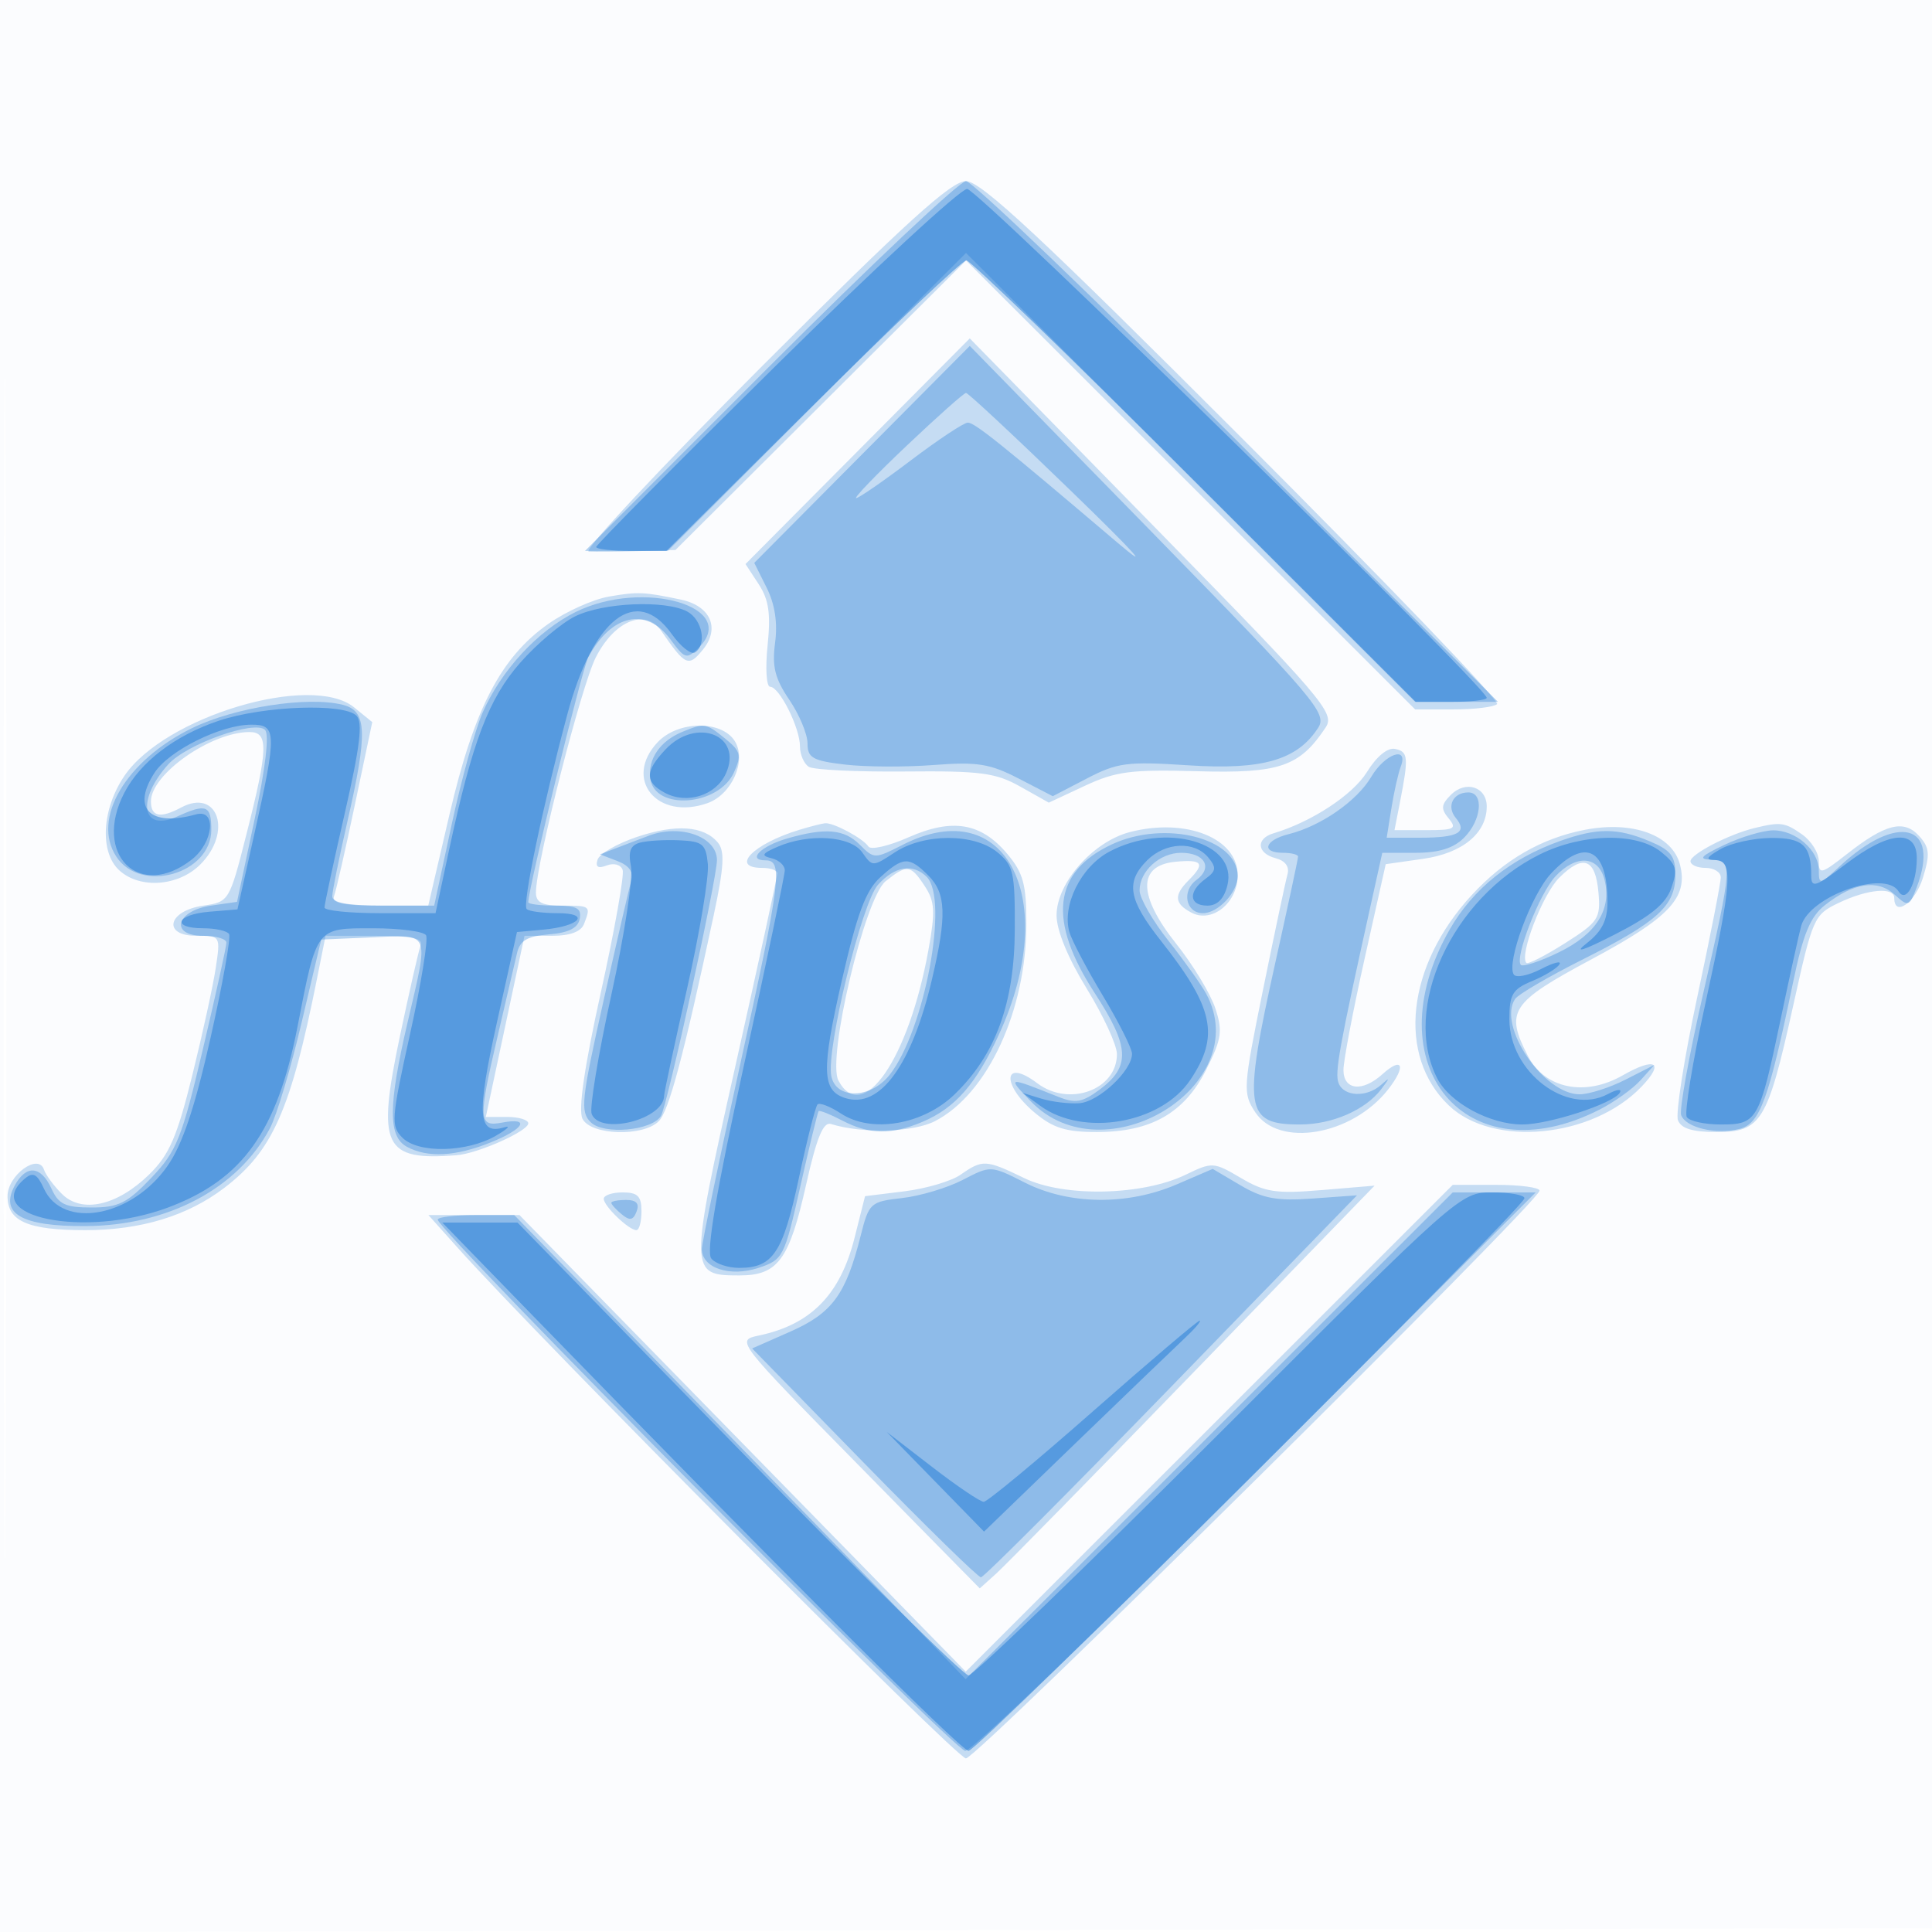
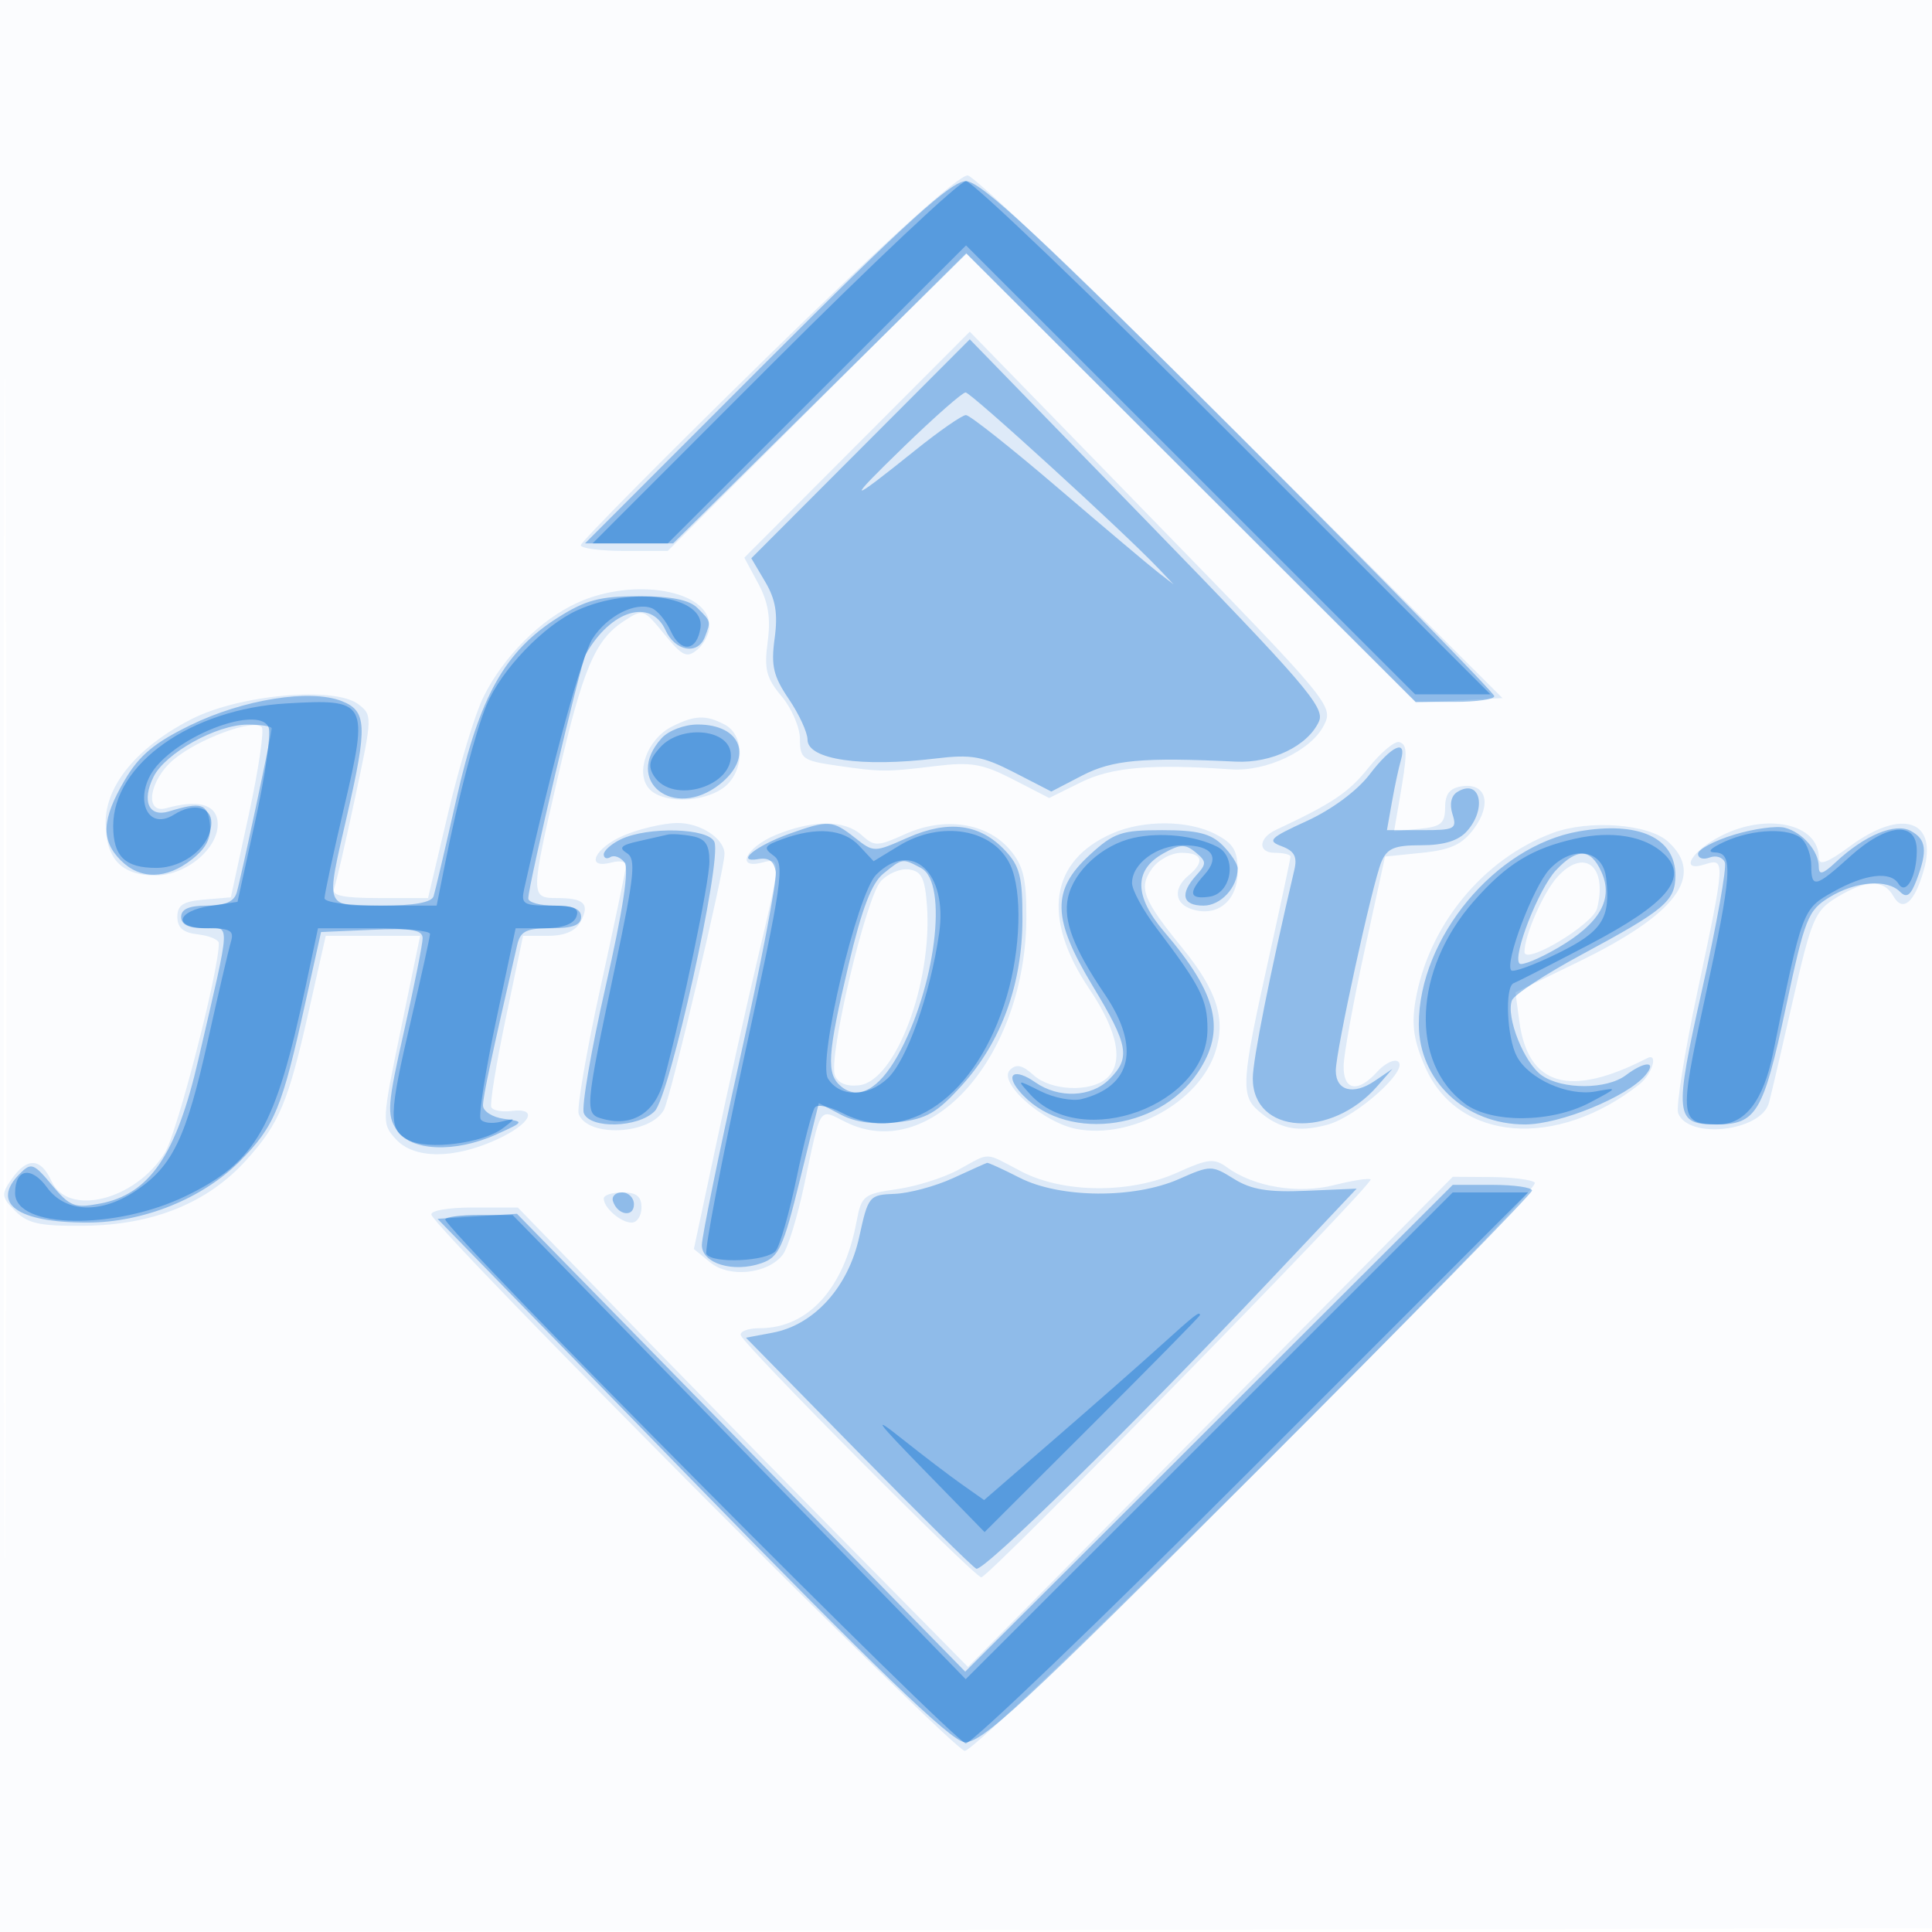
<svg xmlns="http://www.w3.org/2000/svg" width="256" height="256">
  <path fill-opacity=".016" d="M0 128.004v128.004l128.25-.254 128.25-.254.254-127.75L257.008 0H0v128.004m.485.496c0 70.4.119 99.053.265 63.672.146-35.38.146-92.98 0-128C.604 29.153.485 58.1.485 128.5" fill="#1976D2" fill-rule="evenodd" />
-   <path fill-opacity=".235" d="M101 48.5C87.533 61.975 77.187 73.04 78.008 73.089c.82.049 3.742.021 6.492-.061l5-.151 19.252-19.18 19.251-19.181 29.755 29.742L187.512 94h5.077c2.793 0 5.395-.318 5.783-.706.388-.388-14.722-16.138-33.578-35C137.936 31.427 129.967 24 127.998 24c-1.95 0-8.004 5.495-26.998 24.5m12.642 11.29L98.784 74.741l1.744 2.662c1.346 2.053 1.616 3.914 1.181 8.13-.311 3.007-.159 5.467.338 5.467 1.229 0 3.953 5.437 3.953 7.891 0 1.095.529 2.318 1.176 2.718.646.399 6.369.677 12.717.617 10.029-.096 12.035.167 15.311 2.009l3.77 2.119 4.763-2.225c4.12-1.925 6.138-2.186 14.953-1.937 10.855.307 13.514-.602 16.966-5.8 1.266-1.908-.234-3.663-22.9-26.797L128.5 44.84l-14.858 14.95M80.691 79.049c-2.095.36-5.695 1.977-8 3.592-6.315 4.426-9.858 11.239-13.12 25.232L56.744 120h-6.479c-4.77 0-6.354-.33-6.004-1.25.261-.687 1.508-6.159 2.771-12.158l2.295-10.908-2.413-1.96c-5.646-4.584-25.081 1.213-30.424 9.076-3.013 4.434-3.314 10.144-.661 12.545 2.736 2.476 7.82 2.097 10.716-.8 4.302-4.302 2.323-10.15-2.552-7.541-2.752 1.472-3.993 1.219-3.993-.817C20 102.593 27.954 97 33.065 97c2.537 0 2.472 2.189-.399 13.5-2.267 8.928-2.313 9.004-5.714 9.5-4.732.69-5.486 4-.912 4 3.183 0 3.186.006 2.549 4.25-.35 2.338-1.749 8.74-3.108 14.229-2.032 8.204-3.05 10.543-5.726 13.156-4.256 4.154-8.932 5.188-11.565 2.555-1.067-1.067-2.13-2.511-2.363-3.208C5.082 152.746 1 155.721 1 158.5c0 3.328 2.686 4.5 10.309 4.5 7.34 0 13.542-1.887 18.412-5.601 6.401-4.882 8.787-10.258 12.269-27.649l1.152-5.75h6.536c4.815 0 6.411.329 6.061 1.25-.261.688-1.497 6.108-2.747 12.045-3.083 14.651-2.191 16.527 7.508 15.781 2.789-.214 9.5-3.201 9.5-4.228 0-.466-1.266-.848-2.813-.848h-2.813l2.563-11.998 2.563-11.999 3.643-.001c2.398-.001 3.85-.542 4.25-1.584.914-2.381.87-2.418-2.893-2.418-2.671 0-3.497-.414-3.488-1.75.026-3.902 6.004-27.361 7.938-31.152 2.49-4.881 6.577-6.529 8.671-3.495 3.213 4.651 3.612 4.828 5.539 2.448 2.288-2.826.974-5.777-2.939-6.599-4.911-1.033-5.681-1.065-9.53-.403m6.445 19.306c-4.586 4.882-.066 10.413 6.596 8.07 3.253-1.144 5.241-5.652 3.628-8.228-1.753-2.8-7.529-2.711-10.224.158m93.984 3.951c-1.871 3.027-7.34 6.612-12.37 8.11-2.376.707-2.212 2.65.278 3.302 1.283.335 1.859 1.127 1.567 2.156-.254.894-1.708 7.753-3.232 15.241-2.656 13.058-2.699 13.724-1.043 16.25 3.113 4.752 12.808 3.101 17.606-2.998 2.44-3.102 1.939-4.46-.749-2.028-2.66 2.408-5.18 2.12-5.161-.589.01-1.238 1.273-7.873 2.808-14.746l2.791-12.496 4.943-.706c5.227-.747 8.442-3.391 8.442-6.944 0-2.594-2.785-3.501-4.742-1.545-1.307 1.308-1.36 1.859-.3 3.137 1.128 1.359.764 1.55-2.947 1.55h-4.234l.734-3.75c1.159-5.922 1.092-6.652-.648-7.013-1.001-.208-2.454.983-3.743 3.069m-96.737 8.596c-2.613.879-4.955 2.232-5.203 3.007-.314.976.062 1.212 1.221.767.948-.363 1.86-.107 2.103.591.235.678-1.065 7.983-2.889 16.233-2.201 9.953-3.018 15.589-2.43 16.75 1.104 2.182 8.016 2.406 10.096.326 1.347-1.347 3.287-8.611 7.284-27.28 1.369-6.398 1.494-8.52.565-9.639-1.857-2.238-5.566-2.498-10.747-.755m21.559-.954C99.791 111.814 96.675 115 101 115c1.1 0 2 .324 2 .72 0 .396-2.504 11.902-5.565 25.569C91.3 168.687 91.306 169 97.967 169c5.11 0 6.612-2.042 8.85-12.035 1.394-6.225 2.264-8.35 3.289-8.03 4.171 1.3 10.899 1.114 13.793-.383 6.973-3.606 12.101-14.69 12.101-26.157 0-5.217-.415-6.735-2.527-9.245-3.485-4.141-7.269-4.776-13.101-2.196-2.6 1.15-4.984 1.698-5.299 1.218-.714-1.087-4.659-3.202-5.757-3.086-.449.047-1.967.435-3.374.862m43.829.29c-4.92 1.254-9.771 6.74-9.77 11.047 0 2 1.512 5.672 3.999 9.715 2.199 3.575 3.999 7.48 3.999 8.679.002 4.725-6.343 7.041-10.558 3.853-4.494-3.399-4.825.126-.364 3.879 2.445 2.057 4.142 2.589 8.265 2.589 7.18 0 11.598-2.524 14.497-8.283 2.041-4.053 2.193-5.091 1.191-8.125-.631-1.913-2.952-5.745-5.157-8.514-5.111-6.419-5.156-10.406-.123-10.891 3.594-.347 3.993.213 1.75 2.456-1.981 1.981-1.892 3.077.345 4.274 2.743 1.468 6.155-1.277 6.155-4.951 0-4.885-6.801-7.623-14.229-5.728m60.229-.281c-5.722 1.106-10.668 3.959-14.988 8.646-8.639 9.372-9.941 21.259-3.05 27.861 5.853 5.607 19.031 4.328 25.555-2.482 3.089-3.224 1.829-3.966-2.517-1.482-4.98 2.847-10.299 1.756-12.537-2.572-3.063-5.923-2.307-7.075 8.414-12.812 10.355-5.543 12.827-8.177 11.739-12.51-.992-3.95-6.236-5.883-12.616-4.649m22.5-.242c-3.384.816-8.5 3.464-8.5 4.399 0 .487.9.886 2 .886s2.006.563 2.013 1.25c.007.688-1.403 7.859-3.132 15.936s-2.874 15.39-2.544 16.25c.422 1.099 1.942 1.564 5.109 1.564 5.924 0 6.76-1.372 10.136-16.628 2.616-11.824 2.769-12.169 6.085-13.75 3.83-1.827 7.333-2.124 7.333-.622 0 2.577 2.79.592 3.802-2.705.954-3.111.874-3.995-.5-5.514-2.02-2.232-4.471-1.624-9.552 2.367-3.424 2.69-3.75 2.773-3.75.956 0-1.095-1-2.691-2.223-3.547-2.281-1.598-2.836-1.673-6.277-.842m-25.902 6.596c-2.204 2.204-5.32 10.3-4.342 11.279.214.213 2.52-.965 5.125-2.617 4.398-2.789 4.716-3.266 4.428-6.661-.385-4.553-2.028-5.184-5.211-2.001m-89.254.461c-2.754 2.208-7.795 23.517-6.247 26.41 3.206 5.99 9.303-2.843 11.919-17.269.933-5.148.86-6.454-.48-8.498-1.871-2.857-2.355-2.916-5.192-.643m9.93 38.887c-1.225.854-4.572 1.843-7.439 2.197l-5.212.644-1.385 5.5c-1.907 7.571-5.781 11.518-12.738 12.976-2.983.626-2.911.72 13.162 17.061l16.162 16.433 2.203-1.985c1.211-1.092 12.982-13.099 26.156-26.683l23.954-24.697-7 .587c-6.049.507-7.503.289-10.707-1.601-3.611-2.13-3.802-2.142-7.319-.437-5.747 2.784-16.116 3.006-21.383.456-5.11-2.473-5.525-2.496-8.454-.451m32.956 33.591-32.265 32.25-29.568-30.25L68.83 161H56.767l3.803 4.25C71.604 177.581 126.755 233 127.992 233c1.453 0 76.008-73.794 76.008-75.232 0-.422-2.588-.768-5.752-.768h-5.752l-32.266 32.25M80 158.845c0 .968 3.32 4.155 4.329 4.155.369 0 .671-1.125.671-2.5 0-2-.5-2.5-2.5-2.5-1.375 0-2.5.38-2.5.845" fill="#1976D2" fill-rule="evenodd" />
-   <path fill-opacity=".323" d="M102 48.5 77.515 73H88.482l19.76-19.742 19.761-19.742 29.755 29.742L187.512 93h10.977L164 58.5C145.031 39.525 128.83 24 127.998 24c-.832 0-12.531 11.025-25.998 24.5m12.222 11.709L99.944 74.581l1.647 3.302c1.09 2.183 1.466 4.652 1.113 7.289-.422 3.145-.024 4.741 1.88 7.548 1.329 1.957 2.416 4.559 2.416 5.78 0 1.917.678 2.302 4.945 2.807 2.72.322 8.008.35 11.75.062 5.804-.446 7.467-.181 11.305 1.804l4.5 2.327 4.5-2.34c4.071-2.118 5.358-2.284 13.5-1.75 9.769.64 14.406-.702 17.159-4.967 1.238-1.917-.276-3.696-22.415-26.331L128.5 45.836l-14.278 14.373m5.934-1.167C116.117 62.869 113.1 66 113.45 66c.351 0 3.611-2.25 7.243-5 3.633-2.75 7.029-5 7.547-5 .918 0 4.404 2.796 19.76 15.847 4.751 4.039 2.552 1.578-6-6.714-7.425-7.199-13.725-13.08-14-13.069-.275.011-3.805 3.151-7.844 6.978M76.271 81.095c-5.018 2.484-9.88 7.749-12.331 13.354-.975 2.228-2.815 8.889-4.091 14.801L57.531 120h-6.766c-4.759 0-6.757-.371-6.739-1.25.014-.687.902-5.075 1.974-9.75 2.755-12.016 2.65-14.799-.589-15.612-4.65-1.167-14.323.334-19.976 3.1-8.774 4.293-13.312 11.999-10.022 17.019 3.243 4.95 12.587 2.304 12.587-3.564 0-3.253-.663-3.509-4.525-1.75-4.694 2.139-5.434-2.184-1.182-6.91 2.424-2.695 11.475-5.915 12.826-4.564.587.587.065 5.047-1.386 11.861l-2.326 10.92-3.442.5c-4.663.677-5.525 4-1.038 4 1.69 0 3.073.41 3.073.911 0 .502-1.399 6.834-3.108 14.072-2.803 11.867-3.476 13.547-6.846 17.089-3.184 3.347-4.354 3.928-7.913 3.928-3.484 0-4.365-.414-5.315-2.5-1.393-3.057-3.367-3.212-4.88-.383-1.987 3.712.946 5.389 9.35 5.347 10.957-.055 20.24-4.971 24.483-12.964.876-1.65 2.763-7.95 4.193-14l2.599-11 6.719-.296c7.851-.345 7.583-.989 4.718 11.296-2.574 11.039-2.59 15.114-.066 16.465 2.753 1.473 6.405 1.283 11.046-.574 4.474-1.79 5.388-3.375 1.52-2.636-3.123.597-3.163-.367-.493-11.755 1.096-4.675 2.219-9.485 2.497-10.69.39-1.694 1.351-2.26 4.242-2.5 2.611-.217 3.837-.837 4.069-2.06.266-1.402-.379-1.75-3.242-1.75-1.965 0-3.573-.202-3.573-.448 0-1.826 7.118-30.905 7.942-32.444 3.071-5.738 7.694-6.736 10.914-2.358 1.893 2.574 2.131 2.643 3.72 1.078 5.5-5.419-7.371-9.155-16.305-4.733m14.194 15.857c-3 1.216-4.662 3.633-4.292 6.243.604 4.255 9.045 3.615 11.075-.84 1.037-2.277.899-2.818-1.145-4.472-2.572-2.083-2.731-2.11-5.638-.931m91.237 5.975c-1.901 3.218-6.682 6.538-10.952 7.603-3.184.795-3.693 2.47-.75 2.47 1.1 0 2 .228 2 .507s-1.35 6.576-3 13.993c-4.348 19.545-4.053 21.5 3.25 21.5 4.27 0 8.67-1.913 10.775-4.684 1.18-1.554 1.176-1.636-.023-.566-1.911 1.703-4.94 1.575-5.636-.239-.526-1.371.082-4.734 4.299-23.761l1.495-6.75h4.42c3.087 0 5.023-.603 6.42-2 2.32-2.32 2.663-6 .559-6-2.03 0-2.932 1.846-1.654 3.386 1.583 1.906.31 2.614-4.699 2.614h-4.462l.626-3.913c.344-2.151.9-4.626 1.235-5.5 1.084-2.824-2.085-1.736-3.903 1.34M86 110.723c-.825.31-2.625.996-4 1.524l-2.5.959 2.319.89c1.569.603 2.156 1.459 1.813 2.647-.279.967-1.948 8.203-3.71 16.08-2.897 12.954-3.055 14.472-1.65 15.878 1.696 1.696 8.097 1.129 9.304-.825.841-1.36 7.424-31.429 7.424-33.908 0-3.087-4.811-4.822-9-3.245m18.299.383c-3.493 1.01-5.354 2.894-2.858 2.894 2.352 0 2.03 2.57-3.441 27.401-2.75 12.482-5 23.332-5 24.112 0 2.501 3.709 3.738 7.479 2.494 3.292-1.086 3.44-1.374 5.571-10.812 1.204-5.332 2.294-9.816 2.421-9.963.127-.147 1.536.413 3.13 1.244 3.602 1.878 6.533 1.92 10.681.153 4.319-1.84 7.101-5.039 10.123-11.641 8.162-17.828.924-32.038-12.765-25.059-3.736 1.904-3.807 1.904-5.711 0-2.074-2.074-4.567-2.287-9.63-.823m43.032.776c-7.818 3.652-8.55 10.072-2.253 19.737 4.616 7.086 4.749 9.693.651 12.742-2.311 1.719-3.225 1.881-5.5.973-6.816-2.718-6.834-2.715-3.636.604 9.74 10.107 29.727-2.129 23.249-14.233-.636-1.189-2.886-4.35-5-7.024-2.113-2.673-3.842-5.688-3.842-6.699 0-2.556 2.685-4.982 5.512-4.982 3.136 0 4.241 1.976 2.015 3.604-1.993 1.457-1.412 4.396.87 4.396 2.01 0 4.603-2.77 4.603-4.916 0-5.037-9.667-7.473-16.669-4.202m59.372-.44c-6.54 2.333-11.541 6.345-14.612 11.723-10.241 17.931 2.199 32.873 19.862 23.858 1.951-.996 4.382-2.734 5.404-3.863l1.856-2.053-3.818 1.946c-2.1 1.071-4.841 1.947-6.091 1.947-4.77 0-10.917-9.073-8.552-12.624.411-.618 4.471-2.99 9.02-5.272 9.89-4.96 12.228-7.093 12.228-11.155 0-2.536-.585-3.296-3.468-4.5-4.235-1.769-6.883-1.771-11.829-.007m21.797.503c-3.166 1.499-3.531 1.91-1.75 1.974 2.884.104 2.861.455-1.15 18.081-1.815 7.975-3.093 15.066-2.84 15.759.608 1.66 4.616 2.614 7.716 1.836 2.723-.683 3.863-3.792 7.108-19.395 1.343-6.454 2.284-8.738 4.234-10.271 3.765-2.962 6.947-3.452 9.197-1.416 1.861 1.684 1.973 1.648 2.96-.946 3.188-8.387-2.534-9.931-10.225-2.758-2.59 2.416-2.75 2.447-2.75.533 0-2.68-3.052-5.349-6.079-5.316-1.331.015-4.221.878-6.421 1.919m-22.414 4.193c-2.104 2.259-5.443 10.838-4.561 11.72.285.286 2.543-.464 5.017-1.666 4.975-2.417 7.048-5.704 6.066-9.618-.804-3.201-3.762-3.399-6.522-.436m-89.757 1.112c-2.131 2.374-6.859 21.736-6.181 25.309.6 3.157 5.21 3.072 7.738-.142 4.619-5.871 7.877-23.254 4.914-26.217-1.83-1.83-4.236-1.44-6.471 1.05m11.252 39.088c-2.037 1.057-5.661 2.142-8.054 2.412-4.208.474-4.387.638-5.491 5.021-1.949 7.74-3.77 10.225-9.276 12.655l-5.097 2.249 14.81 15.163c8.146 8.339 15.125 15.162 15.508 15.162.384 0 11.752-11.388 25.263-25.307l24.566-25.307-5.873.425c-4.742.343-6.582.006-9.558-1.75l-3.687-2.175-4.781 2.057c-6.523 2.806-14.272 2.715-20.099-.235-4.527-2.292-4.529-2.292-8.231-.37m32.641 33.912-32.274 32.25-7.216-7.5c-3.968-4.125-17.426-17.963-29.906-30.75L68.136 161h-5.068c-2.788 0-5.068.272-5.068.605C58 163.061 126.454 232 127.9 232c.886 0 18.256-16.65 38.6-37l36.99-37h-10.994l-32.274 32.25M81 159.378c0 .207.622.894 1.383 1.525 1.067.885 1.517.799 1.969-.377.402-1.049-.03-1.526-1.383-1.526-1.083 0-1.969.17-1.969.378" fill="#1976D2" fill-rule="evenodd" />
-   <path fill-opacity=".484" d="M102.75 48.511C89.688 61.404 79 72.188 79 72.476c0 .288 2.093.524 4.652.524h4.652L107.7 53.75c10.668-10.588 19.826-19.25 20.352-19.25.525 0 14.137 13.163 30.249 29.25L187.594 93h4.703c2.587 0 4.703-.24 4.703-.534 0-1.429-67.422-67.461-68.851-67.432-.907.019-12.336 10.583-25.399 23.477M76.206 81.669c-1.811.893-5.076 3.648-7.255 6.124-4.213 4.786-6.36 10.442-9.472 24.957L57.711 121h-7.356c-4.045 0-7.356-.338-7.358-.75-.001-.412 1.209-6.043 2.689-12.511 2.028-8.865 2.408-12.045 1.541-12.912-1.684-1.684-12.285-1.301-18.182.658-5.819 1.933-10.448 5.459-12.581 9.584-4.22 8.161 2.002 14.286 8.956 8.816 2.891-2.275 3.307-6.739.556-5.975-6.126 1.703-8.593-.793-5.481-5.543 1.913-2.92 8.734-6.313 12.755-6.345 3.437-.027 3.47 1.025.455 14.478l-2.241 10-3.732.31c-4.403.367-5.062 2.19-.791 2.19 1.618 0 3.153.344 3.413.763.259.42-.845 6.608-2.454 13.75-2.081 9.239-3.722 14.132-5.687 16.955-4.748 6.819-13.904 8.5-16.404 3.012-.871-1.911-1.424-2.214-2.466-1.35-6.162 5.115 7.913 7.991 18.931 3.869 9.881-3.697 14.448-10.086 17.155-23.999 2.569-13.206 2.41-13 9.991-13 3.554 0 6.719.417 7.034.926.315.509-.635 6.379-2.11 13.045-2.505 11.314-2.572 12.229-1.015 13.786 2.098 2.098 8.535 1.96 12.378-.266 1.536-.89 2.038-1.391 1.116-1.114-3.518 1.058-3.707-1.608-.985-13.877l2.662-12 3.5-.321c4.857-.446 6.342-2.179 1.867-2.179-1.944 0-3.78-.246-4.081-.547-.598-.598 2.078-13.413 5.383-25.782 3.416-12.779 9.173-17.213 13.839-10.659 1.18 1.656 2.561 2.755 3.068 2.441 1.618-1 .994-4.345-1.01-5.418-2.905-1.555-11.131-1.204-14.86.634m11.968 17.645c-2.724 2.9-2.743 4.311-.081 5.736 2.922 1.564 6.766.353 8.088-2.548 2.313-5.077-3.906-7.553-8.007-3.188m-3.386 12.345c-1.262.349-1.571 1.178-1.177 3.157.294 1.476-.88 9.139-2.609 17.027-1.729 7.889-2.901 14.977-2.605 15.75 1.108 2.887 9.603.738 9.603-2.43 0-.381 1.369-6.761 3.043-14.178 1.673-7.417 2.911-14.835 2.75-16.485-.261-2.67-.677-3.017-3.793-3.157-1.925-.086-4.27.056-5.212.316m18.212.557c-2.06.897-2.192 1.163-.75 1.51.963.231 1.745.95 1.74 1.597-.006.647-2.427 12.202-5.38 25.677-3.709 16.927-5.059 24.886-4.367 25.75.551.688 2.211 1.25 3.688 1.25 4.489 0 5.806-1.97 7.908-11.83 1.093-5.132 2.213-9.555 2.488-9.83.275-.275 1.672.269 3.106 1.208 4.06 2.66 10.893 1.498 15.086-2.567 5.42-5.253 7.905-12.076 7.946-21.817.032-7.576-.18-8.511-2.326-10.25-3.112-2.524-9.724-2.504-13.582.039-2.914 1.921-2.957 1.921-4.307-.006-1.54-2.199-7.058-2.557-11.25-.731m43.984.639c-3.75 1.998-6.289 7.111-5.285 10.645.313 1.1 2.308 4.897 4.435 8.437 2.126 3.54 3.866 7.003 3.866 7.694 0 2.239-4.431 6.387-7 6.554-1.375.089-3.625-.183-5-.604l-2.5-.766 2.318 1.697c5.687 4.163 15.987 2.398 19.895-3.41 3.923-5.829 3.141-9.55-3.871-18.421-4.334-5.483-4.732-7.791-1.842-10.681 2.41-2.41 6.26-2.597 8.09-.392 1.128 1.36 1.07 1.802-.378 2.86-2.306 1.687-2.166 3.532.269 3.532 1.312 0 2.207-.901 2.651-2.669 1.432-5.705-8.178-8.453-15.648-4.476m57.069.348c-11.677 5.78-18.389 20.446-13.597 29.712 1.663 3.217 6.974 6.085 11.267 6.085 3.489 0 12.019-2.773 12.897-4.193.343-.557-.353-.485-1.558.16-5.42 2.9-13.062-2.905-13.062-9.922 0-3.288.409-3.972 3.021-5.054 1.662-.688 3.287-1.68 3.611-2.204.323-.524-.786-.242-2.465.627-1.68.868-3.296 1.186-3.593.706-.985-1.594 2.334-10.577 4.941-13.37 4.499-4.822 7.485-3.327 7.485 3.748 0 2.451-.729 3.905-2.75 5.484-1.803 1.408-.515 1.007 3.738-1.167 4.776-2.44 6.751-4.068 7.48-6.17.851-2.45.66-3.123-1.349-4.75-3.24-2.623-10.422-2.486-16.066.308M228 112.5c-1.908 1.091-2.086 1.438-.75 1.465 2.459.049 2.272 2.796-1.303 19.117-1.679 7.666-2.777 14.383-2.441 14.928.337.544 2.37.99 4.518.99 4.83 0 5.095-.469 7.932-14 1.211-5.775 2.431-11.319 2.712-12.319 1.107-3.943 11.098-7.486 12.898-4.574.984 1.592 2.4-.958 2.419-4.357.022-3.939-3.654-3.649-9.408.743-3.955 3.019-4.577 3.234-4.577 1.582 0-4.048-1.092-5.076-5.357-5.04-2.279.02-5.268.679-6.643 1.465m-111.365 3.75c-1.917 1.742-3.064 4.819-5.081 13.63-2.742 11.975-2.664 14.633.459 15.624 4.565 1.449 8.794-4.344 11.476-15.723 1.991-8.443 1.886-11.406-.489-13.781-2.541-2.541-3.327-2.51-6.365.25M161.5 190c-17.594 17.6-32.517 32-33.164 32-.646 0-14.357-13.5-30.469-30l-29.294-30h-9.962l11.423 11.75c32.774 33.71 57.339 58.25 58.31 58.25 1.219 0 73.656-72.02 73.656-73.232 0-.422-1.915-.768-4.256-.768-4.253 0-4.279.024-36.244 32m-16.671-3c-7.496 6.6-14.011 12-14.479 11.999-.467 0-3.55-2.083-6.85-4.63l-6-4.629 6.445 6.604 6.445 6.603 12.055-11.65c6.63-6.407 13.17-12.696 14.532-13.973 1.363-1.278 2.253-2.324 1.979-2.324-.275 0-6.632 5.4-14.127 12" fill="#1976D2" fill-rule="evenodd" />
+   <path fill-opacity=".131" d="M101.704 47.251C88.066 60.588 76.929 71.838 76.954 72.25c.025.412 2.629.75 5.787.75h5.741l19.76-19.742 19.761-19.742 29.81 29.797 29.81 29.798 5.73-.305 5.73-.306L164.537 58c-18.999-18.975-35.331-34.612-36.291-34.749-1.115-.159-10.703 8.511-26.542 24m11.86 11.672L98.629 73.896l1.836 3.41c1.34 2.487 1.679 4.581 1.256 7.74-.487 3.629-.187 4.799 1.849 7.219 1.336 1.589 2.43 4.145 2.43 5.682 0 2.568.382 2.848 4.75 3.484 6.013.874 6.6.878 13.25.072 4.681-.567 6.209-.301 10.261 1.785l4.76 2.451 4.204-2.08c4.058-2.008 9.278-2.457 19.913-1.713 4.666.326 10.575-2.479 12.283-5.831 1.314-2.576.978-2.98-22.794-27.39L128.5 43.951l-14.936 14.972M76.5 79.871c-4.917 2.246-9.808 7.152-12.446 12.486-1.095 2.211-3.193 9.11-4.663 15.332L56.719 119h-6.467c-4.768 0-6.34-.329-5.985-1.252.264-.689 1.524-6.144 2.8-12.123 2.291-10.736 2.295-10.888.376-12.333-3.149-2.372-15.725-1.242-22.033 1.98C18.24 98.934 14 104.021 14 108.963c0 4.833 2.073 7.037 6.617 7.037 4.258 0 8.676-3.918 8.2-7.271-.312-2.196-2.709-2.774-6.793-1.639-2.946.819-2.264-3.711.969-6.431 3.265-2.747 10.558-5.441 11.683-4.316.365.365-.405 5.59-1.711 11.612l-2.376 10.949-3.544.298c-2.779.234-3.545.73-3.545 2.298 0 1.438.772 2.089 2.75 2.316 1.512.174 2.75.701 2.75 1.17 0 3.684-5.52 25.119-7.146 27.75-3.896 6.304-12.857 8.547-15.036 3.764-1.409-3.091-3.223-3.187-5.261-.278-1.437 2.051-1.4 2.379.476 4.25 1.686 1.682 3.266 2.014 9.25 1.945 9.007-.103 16.238-3.038 21.306-8.647 4.443-4.918 5.589-7.657 8.377-20.02l2.198-9.75h12.509l-2.565 12.419c-2.516 12.183-2.529 12.458-.681 14.5 2.404 2.657 7.615 2.699 13.323.108 4.544-2.063 5.712-4.29 2-3.815-1.237.158-2.429-.063-2.648-.493-.218-.43.639-5.717 1.905-11.75L69.308 124h3.311c2.21 0 3.643-.621 4.311-1.869 1.259-2.353.49-3.131-3.097-3.131-3.568 0-3.567-.222.121-16.188 3.277-14.186 4.899-18.014 8.685-20.495 2.561-1.678 2.638-1.653 5.375 1.7 2.398 2.938 2.995 3.22 4.381 2.07.883-.733 1.605-2.151 1.605-3.153 0-4.741-9.995-6.491-17.5-3.063m12.517 16.415c-3.2 1.619-4.85 6.006-3.067 8.154 1.664 2.005 6.968 2.006 9.827.003 2.853-1.998 3.023-6.945.289-8.408-2.507-1.341-4.008-1.288-7.049.251m92.308 5.459c-2.638 3.283-4.762 4.707-12.265 8.223-2.321 1.087-2.413 3.032-.143 3.032 1.146 0 2.083.228 2.083.507s-1.35 6.576-3 13.993c-3.486 15.668-3.612 17.664-1.25 19.693 2.807 2.411 5.214 2.894 9.142 1.836 3.892-1.048 10.945-7.394 9.329-8.393-.525-.324-1.759.301-2.742 1.388-2.561 2.829-4.486 2.494-4.442-.774.02-1.512 1.263-8.375 2.763-15.25l2.726-12.5 4.887-.5c3.804-.389 5.328-1.092 6.874-3.172 2.424-3.26 1.653-6.101-1.533-5.648-1.648.234-2.258.992-2.268 2.82-.011 2.106-.546 2.551-3.389 2.824l-3.376.324.66-3.824c1.141-6.608 1.147-7.599.054-7.988-.586-.209-2.436 1.326-4.11 3.409m-98.575 8.913c-3.924 1.628-5.342 4.571-1.75 3.632 1.1-.288 1.985-.133 1.966.343-.018.477-1.553 7.798-3.41 16.27-1.857 8.471-3.15 15.991-2.874 16.712 1.209 3.15 9.527 2.732 11.293-.568.91-1.701 8.025-31.745 8.025-33.887 0-2.059-3.232-4.159-6.321-4.108-1.749.028-4.866.751-6.929 1.606m20 0c-3.924 1.628-5.342 4.571-1.75 3.632 2.529-.662 2.521-.472-.545 12.468-1.4 5.908-3.888 17.042-5.529 24.742l-2.983 14 2.193 1.793c2.523 2.064 7.579 1.521 9.577-1.027.667-.851 1.939-4.971 2.826-9.157 2.299-10.841 1.903-10.234 5.497-8.441 11.306 5.64 23.964-8.776 23.964-27.294 0-5.06-.432-6.759-2.25-8.852-3.062-3.524-8.625-4.333-13.787-2.005-3.694 1.665-4.094 1.675-5.794.136-2.257-2.042-6.487-2.04-11.419.005m44.665-.237c-8.303 3.616-9.425 11.188-3.057 20.644 3.826 5.681 4.609 9.887 2.211 11.877-2.195 1.823-7.343 1.572-9.596-.466-1.503-1.36-2.31-1.539-3.151-.698-1.642 1.642 4.404 6.986 8.846 7.82 7.273 1.364 16.176-3.564 18.353-10.161 1.449-4.391.26-8.159-4.364-13.832-5.216-6.398-5.813-7.938-4.053-10.45.845-1.207 2.585-2.155 3.953-2.155 2.776 0 3.144 1.173.943 3-2.082 1.728-1.874 3.747.462 4.488 3.362 1.067 6.038-1.148 6.038-4.998 0-2.796-.551-3.724-2.95-4.964-3.603-1.863-9.492-1.908-13.635-.105m58.326-.046c-9.276 3.443-16.535 12.343-18.197 22.308-.528 3.17-.204 5.298 1.34 8.789 4.347 9.826 17.424 10.836 28.366 2.19 1.688-1.333 2.529-4.23 1-3.443-10.264 5.284-15.782 3.689-16.933-4.893l-.514-3.83 8.243-3.998c13.105-6.357 16.942-11.484 11.964-15.989-2.588-2.342-10.444-2.925-15.269-1.134m22.319.377c-3.957 2.01-5.604 4.873-2.178 3.786 2.768-.879 2.756-.665-.977 16.934-1.702 8.025-2.847 15.238-2.543 16.029 1.349 3.514 10.973 2.427 12.03-1.359.252-.903 1.67-6.968 3.151-13.478 2.49-10.946 2.928-11.98 5.825-13.747 3.9-2.378 6.243-2.43 7.52-.167 1.232 2.183 2.789.863 4.012-3.402 1.915-6.678-2.87-8.286-9.703-3.261-3.058 2.248-4.197 2.675-4.197 1.571 0-4.487-6.817-6.018-12.94-2.906m-21.716 5.464c-1.853 2.048-4.344 7.735-4.344 9.92 0 1.815 9.088-3.637 9.624-5.773 1.411-5.624-1.718-8.081-5.28-4.147m-89.638.556c-1.985 2.193-6.983 23.344-6.075 25.709.404 1.053 1.54 1.52 3.222 1.323 4.815-.564 9.716-13.566 8.974-23.804-.265-3.648-.716-4.556-2.382-4.794-1.131-.162-2.813.543-3.739 1.566M127 154.999c-1.925 1.053-5.597 2.212-8.161 2.575-4.398.623-4.699.865-5.341 4.293-1.666 8.887-6.419 14.121-12.831 14.129-1.559.002-2.684.428-2.5.946.504 1.427 30.949 32.058 31.863 32.058.998 0 52.089-52.215 51.584-52.719-.204-.204-2.381.135-4.839.754-4.811 1.211-10.658.234-14.232-2.38-1.647-1.204-2.496-1.114-6.47.687-6.298 2.856-15.18 2.797-20.783-.137-4.951-2.593-3.973-2.568-8.29-.206m33.38 33.407-32.121 32.474-18.413-18.69c-10.127-10.279-23.548-23.977-29.824-30.44L68.611 160h-5.889c-3.351 0-5.745.416-5.555.966.799 2.318 69.164 71.034 70.67 71.034 2.018 0 76.543-74.287 75.536-75.294-.389-.388-2.994-.721-5.79-.74l-5.083-.034-32.12 32.474M80 158.8c0 1.246 2.259 3.2 3.7 3.2.715 0 1.3-.9 1.3-2 0-1.467-.667-2-2.5-2-1.375 0-2.5.36-2.5.8" fill="#1976D2" fill-rule="evenodd" />
+   <path fill-opacity=".399" d="M101.5 48 77.516 72h11.682l19.428-19.201 19.428-19.201 29.761 29.701L187.577 93h5.211c2.867 0 5.212-.34 5.212-.756 0-.415-15.19-15.94-33.755-34.5C137.893 31.401 129.94 24 127.987 24c-1.934 0-7.949 5.45-26.487 24m12.526 11.467L99.553 73.973l1.844 3.123c1.379 2.333 1.693 4.228 1.245 7.5-.496 3.619-.171 5.01 1.879 8.03 1.363 2.009 2.479 4.431 2.479 5.382 0 2.641 7.141 3.689 17 2.495 4.711-.57 6.203-.304 10.404 1.857l4.904 2.524 4.096-2.126c4.002-2.076 8.013-2.439 20.335-1.839 4.769.232 9.565-2.086 11.033-5.334.83-1.835-1.889-4.996-22.665-26.354L128.5 44.961l-14.474 14.506m5.818-.351c-7.927 7.682-7.601 7.802 1.445.535 3.184-2.558 6.201-4.651 6.704-4.651.503 0 5.998 4.352 12.211 9.67 6.213 5.319 12.196 10.365 13.296 11.213l2 1.543-2-2.105C148.931 70.513 128.645 52 127.946 52c-.417 0-4.063 3.202-8.102 7.116M73.883 81.859c-6.997 4.438-10.344 10.425-13.402 23.977-1.448 6.415-2.81 12.227-3.026 12.914-.261.832-2.575 1.25-6.924 1.25-7.638 0-7.417.587-4.531-12 2.718-11.858 2.622-13.809-.75-15.115-4.185-1.622-13.017-.213-19.992 3.189-4.817 2.349-6.815 4.021-8.75 7.323-3.03 5.169-3.163 7.948-.508 10.603 2.584 2.584 6.042 2.541 9.42-.116 1.932-1.52 2.604-2.859 2.385-4.75-.309-2.668-1.152-2.919-5.417-1.617-2.679.817-3.645-1.369-2.033-4.603 1.556-3.12 8.306-6.877 12.395-6.898 1.788-.009 3.25.217 3.25.501 0 .745-4.026 19.649-4.629 21.733-.355 1.229-1.529 1.75-3.938 1.75-2.385 0-3.433.458-3.433 1.5 0 1.009 1.009 1.5 3.079 1.5 3.533 0 3.608-1.652-.79 17.371-2.938 12.707-6.468 17.877-13.051 19.112-3.353.629-3.984.386-6.351-2.45-2.429-2.909-2.753-3.025-4.258-1.519-3.909 3.909-.374 6.486 8.899 6.486 7.472 0 15.346-3.178 20.319-8.2 4.55-4.596 5.506-6.911 8.586-20.8l2.107-9.5 6.73-.296c5.277-.232 6.73.01 6.73 1.121 0 .778-1.106 6.307-2.457 12.286-2.208 9.77-2.307 11.1-.977 13.13 1.84 2.808 7.726 3.063 13.216.572 3.714-1.685 3.715-1.687.968-2.066-1.513-.209-2.75-1.008-2.75-1.775 0-1.175 1.091-6.296 4.521-21.222.43-1.87 1.19-2.25 4.498-2.25 2.872 0 3.981-.418 3.981-1.5 0-1.048-1.056-1.5-3.5-1.5-1.925 0-3.5-.427-3.5-.948 0-1.727 6.916-31.105 7.613-32.34 3.317-5.875 8.621-7.487 10.569-3.212 1.277 2.803 4.284 3.333 5.211.918.812-2.117.828-2.054-.964-3.847C91.336 79.479 88.957 79 84.624 79c-5.139 0-7.023.502-10.741 2.859m13.772 15.97c-5.089 5.623 1.594 10.91 7.71 6.098 4.514-3.55 2.908-7.927-2.91-7.927-1.777 0-3.865.796-4.8 1.829m93.821 4.792c-1.644 2.155-5.006 4.648-8.306 6.159-4.956 2.269-5.309 2.624-3.332 3.356 1.662.615 2.079 1.383 1.677 3.091-3.216 13.679-5.515 25.208-5.515 27.657 0 7.427 10.343 8.078 16.502 1.038l1.998-2.284-2.365 1.606c-2.818 1.913-5.135 1.287-5.135-1.388 0-2.567 4.841-24.747 6.025-27.606.765-1.848 1.713-2.25 5.299-2.25 2.96 0 4.899-.589 6.021-1.829 2.754-3.043 1.784-7.105-1.25-5.23-.809.5-1.052 1.62-.635 2.934.622 1.96.311 2.125-4.004 2.125h-4.679l.665-3.75c.366-2.062.896-4.537 1.179-5.5.853-2.906-1.213-1.974-4.145 1.871m-76.851 7.848c-4.513 1.609-7.318 3.897-4.125 3.365 1.395-.233 2.089.288 2.294 1.722.162 1.131-1.976 12.266-4.75 24.745C95.27 152.781 93 163.884 93 164.976c0 2.44 4.148 3.704 7.89 2.406 2.319-.804 2.888-2.036 5.11-11.062l2.5-10.157 2.904 1.531c1.942 1.024 4.427 1.36 7.5 1.014 3.857-.434 5.24-1.228 8.596-4.94 5.175-5.722 7.954-13.362 7.98-21.937.017-5.617-.346-7.06-2.3-9.139-3.321-3.536-7.501-4.086-12.897-1.699-4.484 1.983-4.498 1.983-7.023-.003-2.953-2.323-3.489-2.355-8.635-.521m104.559-.305C198.128 112.097 188 124.312 188 135.714c0 7.466 6.147 13.276 14.054 13.282 4.64.004 13.593-3.661 15.986-6.544 1.563-1.883-.102-1.873-2.599.016-2.533 1.916-8.425 1.932-11.142.029-2.353-1.648-4.789-7.777-3.955-9.95.289-.754 4.493-3.506 9.341-6.116C220.609 120.552 222 119.374 222 116c0-5.004-4.877-7.225-12.816-5.836m20.566.445c-2.613.798-4.75 1.936-4.75 2.528 0 .592.692.811 1.538.487.846-.325 1.753-.029 2.016.656.263.686-1.08 8.199-2.984 16.696-3.785 16.887-3.668 18.024 1.861 18.024 5.29 0 6.224-1.565 9.173-15.372 2.57-12.033 2.949-12.994 5.822-14.746 3.484-2.125 7.613-2.443 9.337-.719.884.884 1.412.508 2.2-1.565 1.477-3.887 1.294-5.39-.793-6.507-2.061-1.103-6.13.599-9.92 4.15-1.708 1.6-2.25 1.75-2.25.624 0-2.096-2.148-4.571-4.5-5.185-1.1-.287-4.137.131-6.75.929m-147.5.611c-1.237.597-2.25 1.493-2.25 1.992 0 .498.399.659.887.358.487-.301 1.322.01 1.854.691.647.829-.181 6.287-2.499 16.477-1.906 8.381-3.204 15.918-2.885 16.75.817 2.129 7.194 1.963 9.393-.246 2.003-2.011 8.905-33.092 7.92-35.66-.718-1.871-8.803-2.106-12.42-.362m62.143 2.059c-5.089 4.663-4.999 8.443.413 17.399 4.737 7.841 5.03 9.486 2.194 12.322-2.41 2.41-6.72 2.585-9.842.398-2.68-1.877-4.028-1.151-2.123 1.144 5.649 6.807 18.394 5.495 23.695-2.44 3.741-5.6 2.614-10.338-4.421-18.584-4.047-4.743-4.099-8.234-.154-10.438 2.232-1.247 2.912-1.269 4.275-.138 1.455 1.207 1.464 1.517.095 3.03-2.231 2.465-1.866 4.028.94 4.028 2.31 0 4.535-2.421 4.535-4.934 0-.586-.9-1.966-2-3.066-1.557-1.557-3.333-2-8.015-2-5.402 0-6.378.334-9.592 3.279m61.785 2.031c-2.294 2.442-5.798 11.403-4.836 12.366.312.312 2.638-.646 5.168-2.129 5.515-3.232 7.32-6.429 5.672-10.047-1.419-3.114-3.204-3.17-6.004-.19m-89.126.446c-1.559 1.263-2.855 4.66-4.61 12.088-2.829 11.97-2.982 14.463-.99 16.116 2.258 1.874 4.978.399 7.484-4.06 5.004-8.903 6.768-22.918 3.13-24.865-2.498-1.336-2.467-1.341-5.014.721m9.217 40.358c-2.328 1.07-5.799 2.004-7.715 2.076-3.39.128-3.515.28-4.704 5.721-1.451 6.641-5.976 11.647-11.46 12.676l-3.552.666 14.831 15.116c8.157 8.313 15.22 15.286 15.695 15.495.97.425 20.682-18.916 38.589-37.864l11.813-12.5-6.633.286c-5.099.221-7.327-.145-9.633-1.58-2.931-1.824-3.099-1.823-7.286.026-5.948 2.627-15.764 2.548-21.091-.169-2.224-1.135-4.174-2.025-4.333-1.979-.16.047-2.194.96-4.521 2.03m33.928 33.136-32.3 32.25-29.698-30.333L68.5 160.833l-5.263.334-5.264.333L91.577 196c24.3 24.947 34.317 34.592 36.176 34.832 2.213.286 7.659-4.753 38.91-35.995C186.648 174.857 203 158.17 203 157.755c0-.415-2.363-.755-5.252-.755h-5.252l-32.299 32.25m-78.968-30.062c.618 1.854 2.771 2.161 2.771.395 0-.87-.713-1.583-1.583-1.583-.871 0-1.406.534-1.188 1.188" fill="#1976D2" fill-rule="evenodd" />
+   <path fill-opacity=".466" d="M102.5 48 78.516 72h9.966l19.76-19.742 19.761-19.742 29.755 29.742L187.512 92h9.977L163.5 58c-18.694-18.7-34.67-34-35.502-34-.833 0-12.307 10.8-25.498 24M76.491 80.865c-4.469 2.03-10.07 7.881-12.024 12.562-1.437 3.44-3.723 12.164-5.457 20.823L57.858 120h-7.429c-4.191 0-7.429-.428-7.429-.981 0-.54 1.167-5.956 2.592-12.037 3.292-14.039 3.096-14.395-7.597-13.776C25.312 93.941 15 101.224 15 109.448c0 4.027 1.565 5.552 5.7 5.552 3.743 0 7.3-2.924 7.3-6 0-2.128-2.414-2.657-4.909-1.077-3.925 2.484-5.588-2.939-2.062-6.724 4.199-4.507 13.507-7.572 14.571-4.798.329.858-.465 6.406-1.764 12.329l-2.363 10.77-3.407.5c-4.809.706-5.254 3-.582 3 3.011 0 3.559.307 3.125 1.75-.289.962-1.673 6.89-3.076 13.172-2.866 12.837-4.65 16.567-9.485 19.825-4.653 3.136-9.354 2.977-11.813-.399-2.091-2.87-4.235-2.497-4.235.736 0 4.745 13.311 4.947 22.73.344 9.23-4.51 11.785-8.998 15.758-27.678l1.648-7.75h7.432c4.088 0 7.424.338 7.414.75-.01.412-1.127 5.475-2.482 11.25-3.027 12.899-3.068 14.625-.386 16.061 2.541 1.36 9.813.457 12.501-1.552 1.807-1.351 1.796-1.387-.252-.872-1.176.295-2.379.146-2.675-.333-.296-.479.626-6.368 2.049-13.087L68.324 123h3.731c2.394 0 3.937-.538 4.307-1.5.452-1.179-.279-1.5-3.412-1.5-3.618 0-3.941-.209-3.486-2.25 3.716-16.639 7.644-30.985 9.087-33.187 1.941-2.963 5.597-4.827 7.805-3.98.755.29 1.891 1.663 2.523 3.051 1.335 2.931 3.478 2.68 3.94-.461.621-4.218-9.098-5.592-16.328-2.308m11 18.145c-1.461 1.614-1.659 2.503-.847 3.799 2.448 3.905 10.802 1.34 10.167-3.122-.45-3.166-6.66-3.617-9.32-.677m.971 11.582c-.529.128-2.289.528-3.91.889-2.26.503-2.61.865-1.5 1.552 1.24.767 1.029 2.876-1.466 14.681-4.184 19.795-4.192 19.894-1.572 20.58 3.849 1.006 6.797-.877 7.923-5.062C90.435 133.956 94 116.871 94 114.176c0-2.272-.521-3.043-2.288-3.38-1.258-.241-2.721-.333-3.25-.204m15.235.588c-2.475.902-2.612 1.162-1.171 2.215 1.485 1.086 1.135 3.471-3.901 26.57-3.042 13.957-5.301 25.75-5.019 26.206.804 1.301 8.034.969 9.176-.421.564-.687 1.818-5.075 2.786-9.75s2.06-8.851 2.426-9.279c.365-.429 1.979-.094 3.585.744 8.523 4.444 17.881-2.171 21.816-15.425 1.865-6.28 2.082-13.899.495-17.383-2.192-4.811-9.126-6.03-14.761-2.594l-3.371 2.055-1.918-2.059c-2.068-2.22-5.622-2.528-10.143-.879m46.488-.151c-4.115.925-7.893 4.367-8.669 7.897-.669 3.046.716 6.681 4.907 12.875 4.723 6.98 3.552 12.162-3.126 13.839-1.212.304-3.645-.166-5.406-1.045-3.178-1.585-3.189-1.582-1.397.398 6.846 7.565 23.515 1.435 23.501-8.643-.006-3.896-.883-5.634-6.745-13.364-1.787-2.358-3.25-5.049-3.25-5.981 0-2.574 3.288-5.005 6.77-5.005 3.825 0 4.949 1.548 2.828 3.892-2.198 2.428-2.002 3.305.652 2.928 2.952-.42 3.726-5.247 1.06-6.612-2.909-1.489-7.555-1.981-11.125-1.179m58.533.102c-5.745 1.293-9.101 3.361-13.427 8.276-8.005 9.094-8.541 21.375-1.173 26.844 3.53 2.619 11.474 2.542 16.566-.162 3.759-1.996 3.77-2.018.704-1.46-3.616.657-8.793-1.65-10.388-4.63-1.344-2.511-1.635-9.275-.419-9.731.505-.19 4.965-2.465 9.909-5.057 10.514-5.509 13.327-8.903 10.003-12.065-2.492-2.372-6.865-3.12-11.775-2.015m19.782.405c-1.898.869-2.357 1.39-1.25 1.419 2.463.063 2.274 2.704-1.412 19.67-3.384 15.573-3.301 16.323 1.801 16.36 3.596.025 6.01-3.107 7.31-9.485 3.9-19.126 3.863-19.026 7.981-21.341 4.207-2.364 7.572-2.774 8.636-1.052.984 1.592 2.4-.958 2.419-4.357.022-4.021-3.944-3.686-8.853.75-4.564 4.123-5.132 4.256-5.132 1.2 0-1.265-.54-2.84-1.2-3.5-1.561-1.561-6.509-1.4-10.3.336m-23.196 3.669c-2.163 2.33-5.982 12.45-5.051 13.381.28.28 3.054-.739 6.166-2.265 5.9-2.894 7.017-4.628 6.409-9.95-.438-3.831-4.471-4.456-7.524-1.166m-89.204.695c-2.533 2.533-7.79 24.778-6.385 27.02 1.568 2.504 5.22 2.49 7.902-.03 2.549-2.394 5.641-11.099 6.823-19.207 1.17-8.022-3.626-12.497-8.34-7.783m44.128 74.35-32.269 32.25-9.23-9.5a17660.832 17660.832 0 0 0-30.015-30.75L67.927 161h-4.463c-2.455 0-4.464.262-4.464.582C59 162.976 126.589 231 127.973 231c.846 0 17.958-16.425 38.027-36.5l36.49-36.5h-9.994l-32.268 32.25m-6.394-11.978c-2.567 2.325-8.889 7.888-14.05 12.361l-9.384 8.134-2.95-2.078c-1.623-1.143-5.2-3.87-7.95-6.058-4.045-3.221-3.476-2.419 2.982 4.2l7.982 8.18 14.268-14.243c7.847-7.833 14.268-14.36 14.268-14.505 0-.582-.69-.047-5.166 4.009" fill="#1976D2" fill-rule="evenodd" />
</svg>
